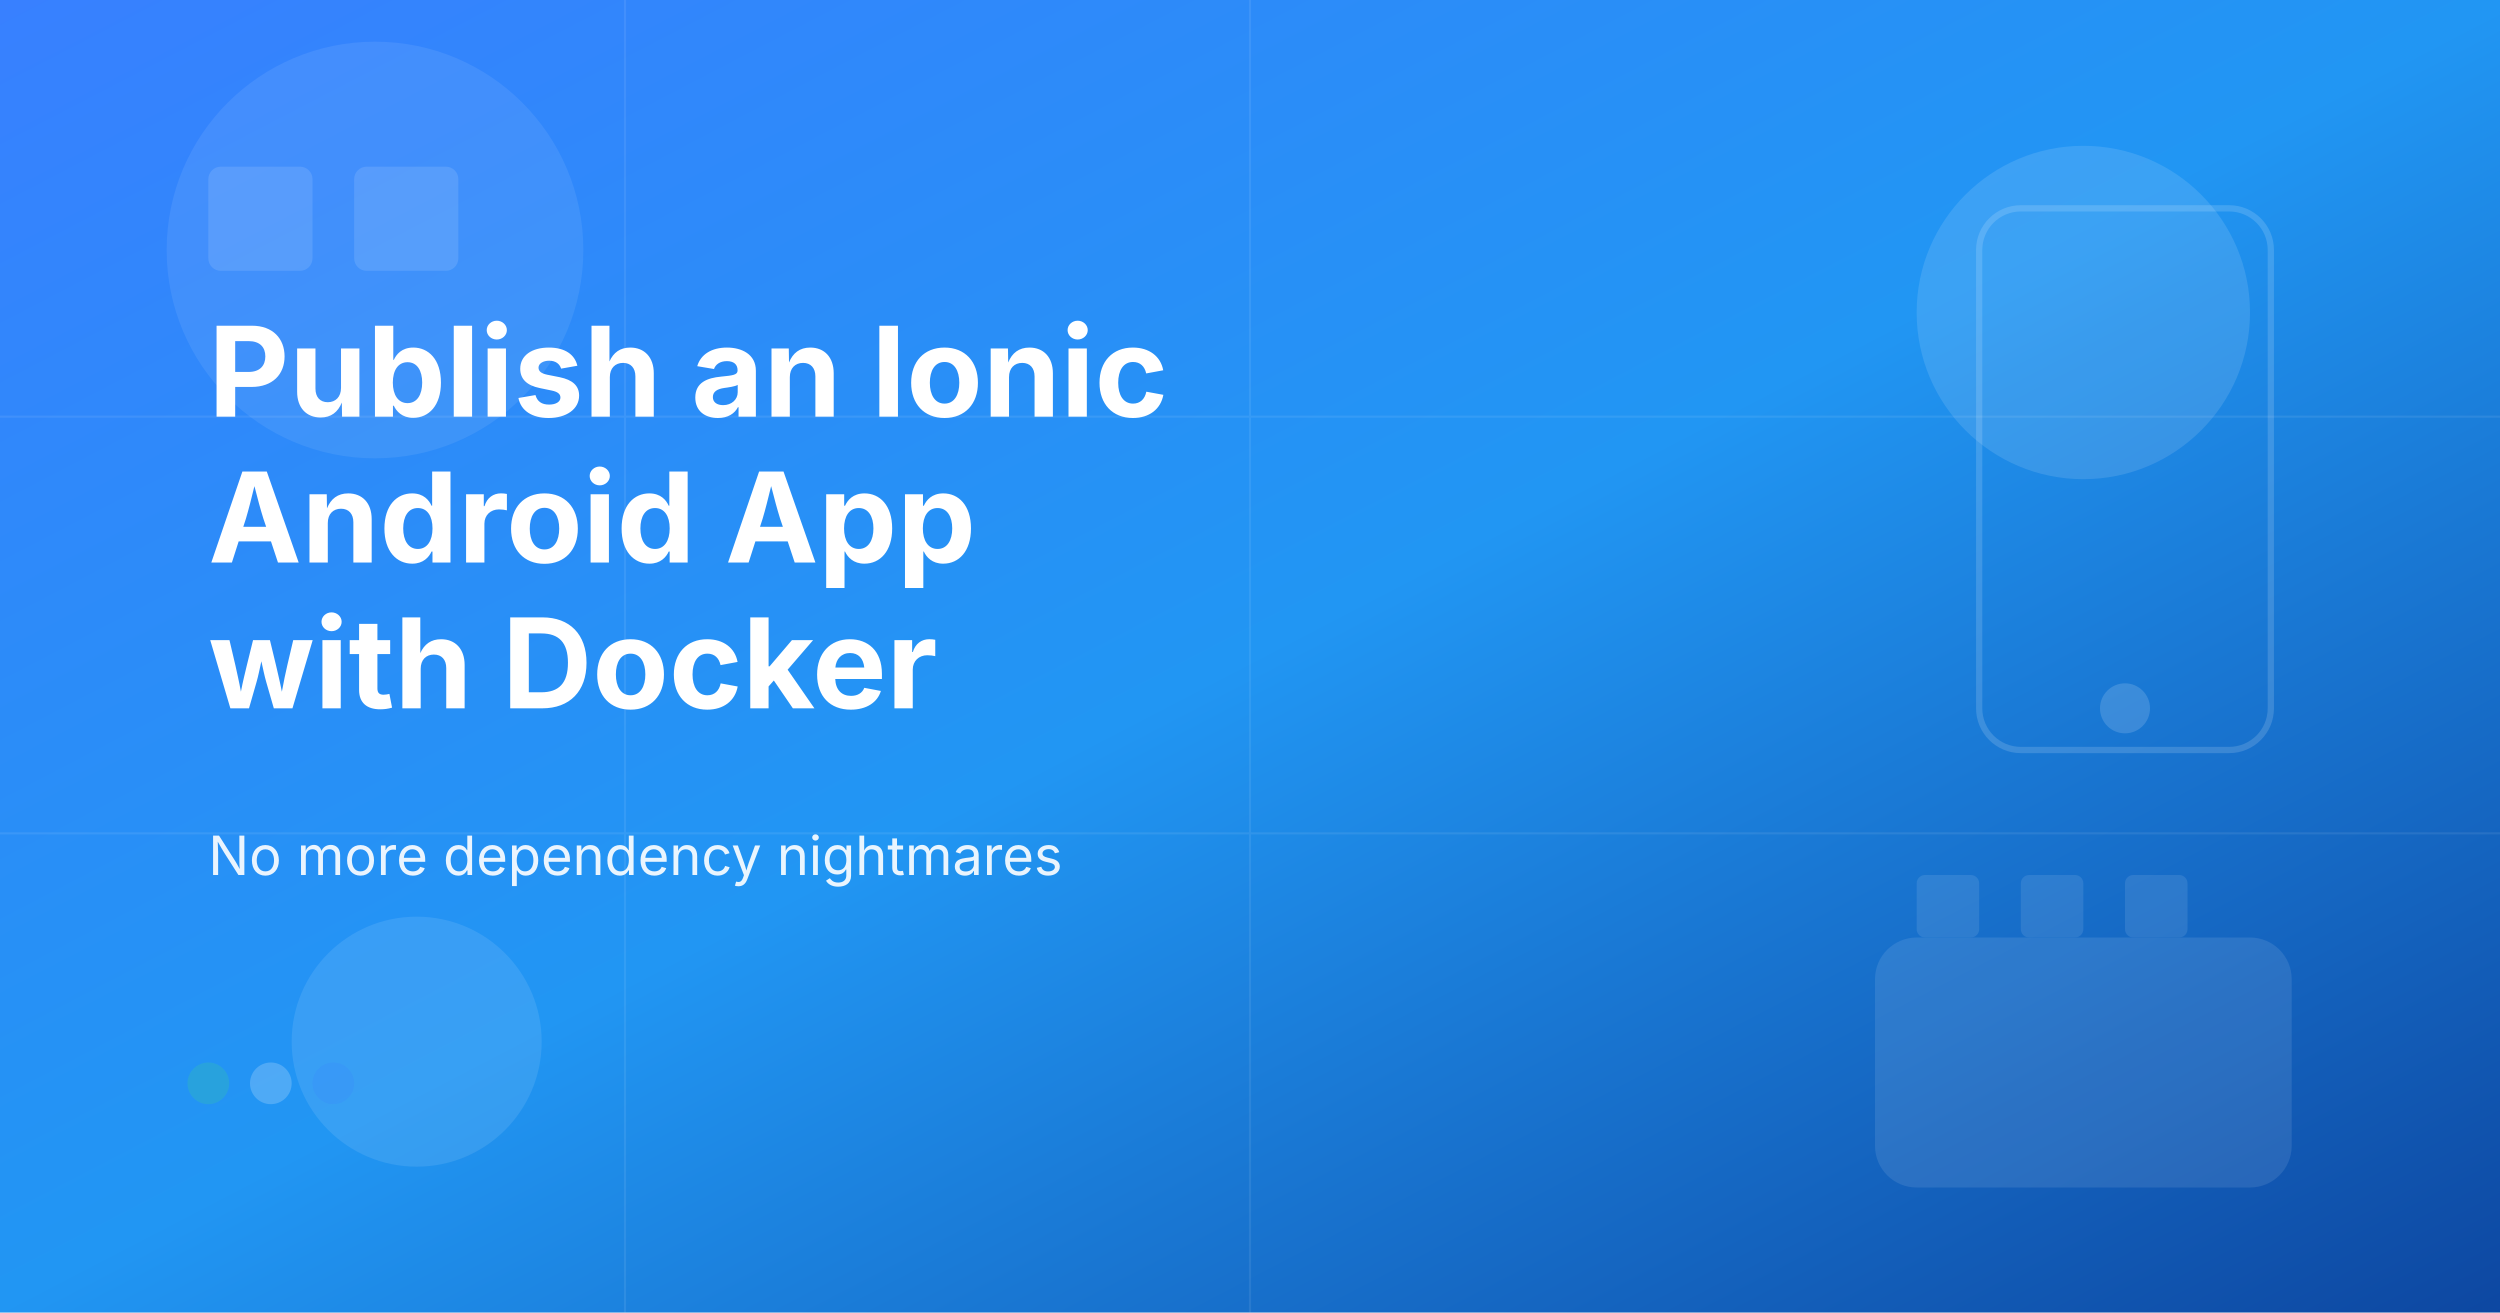
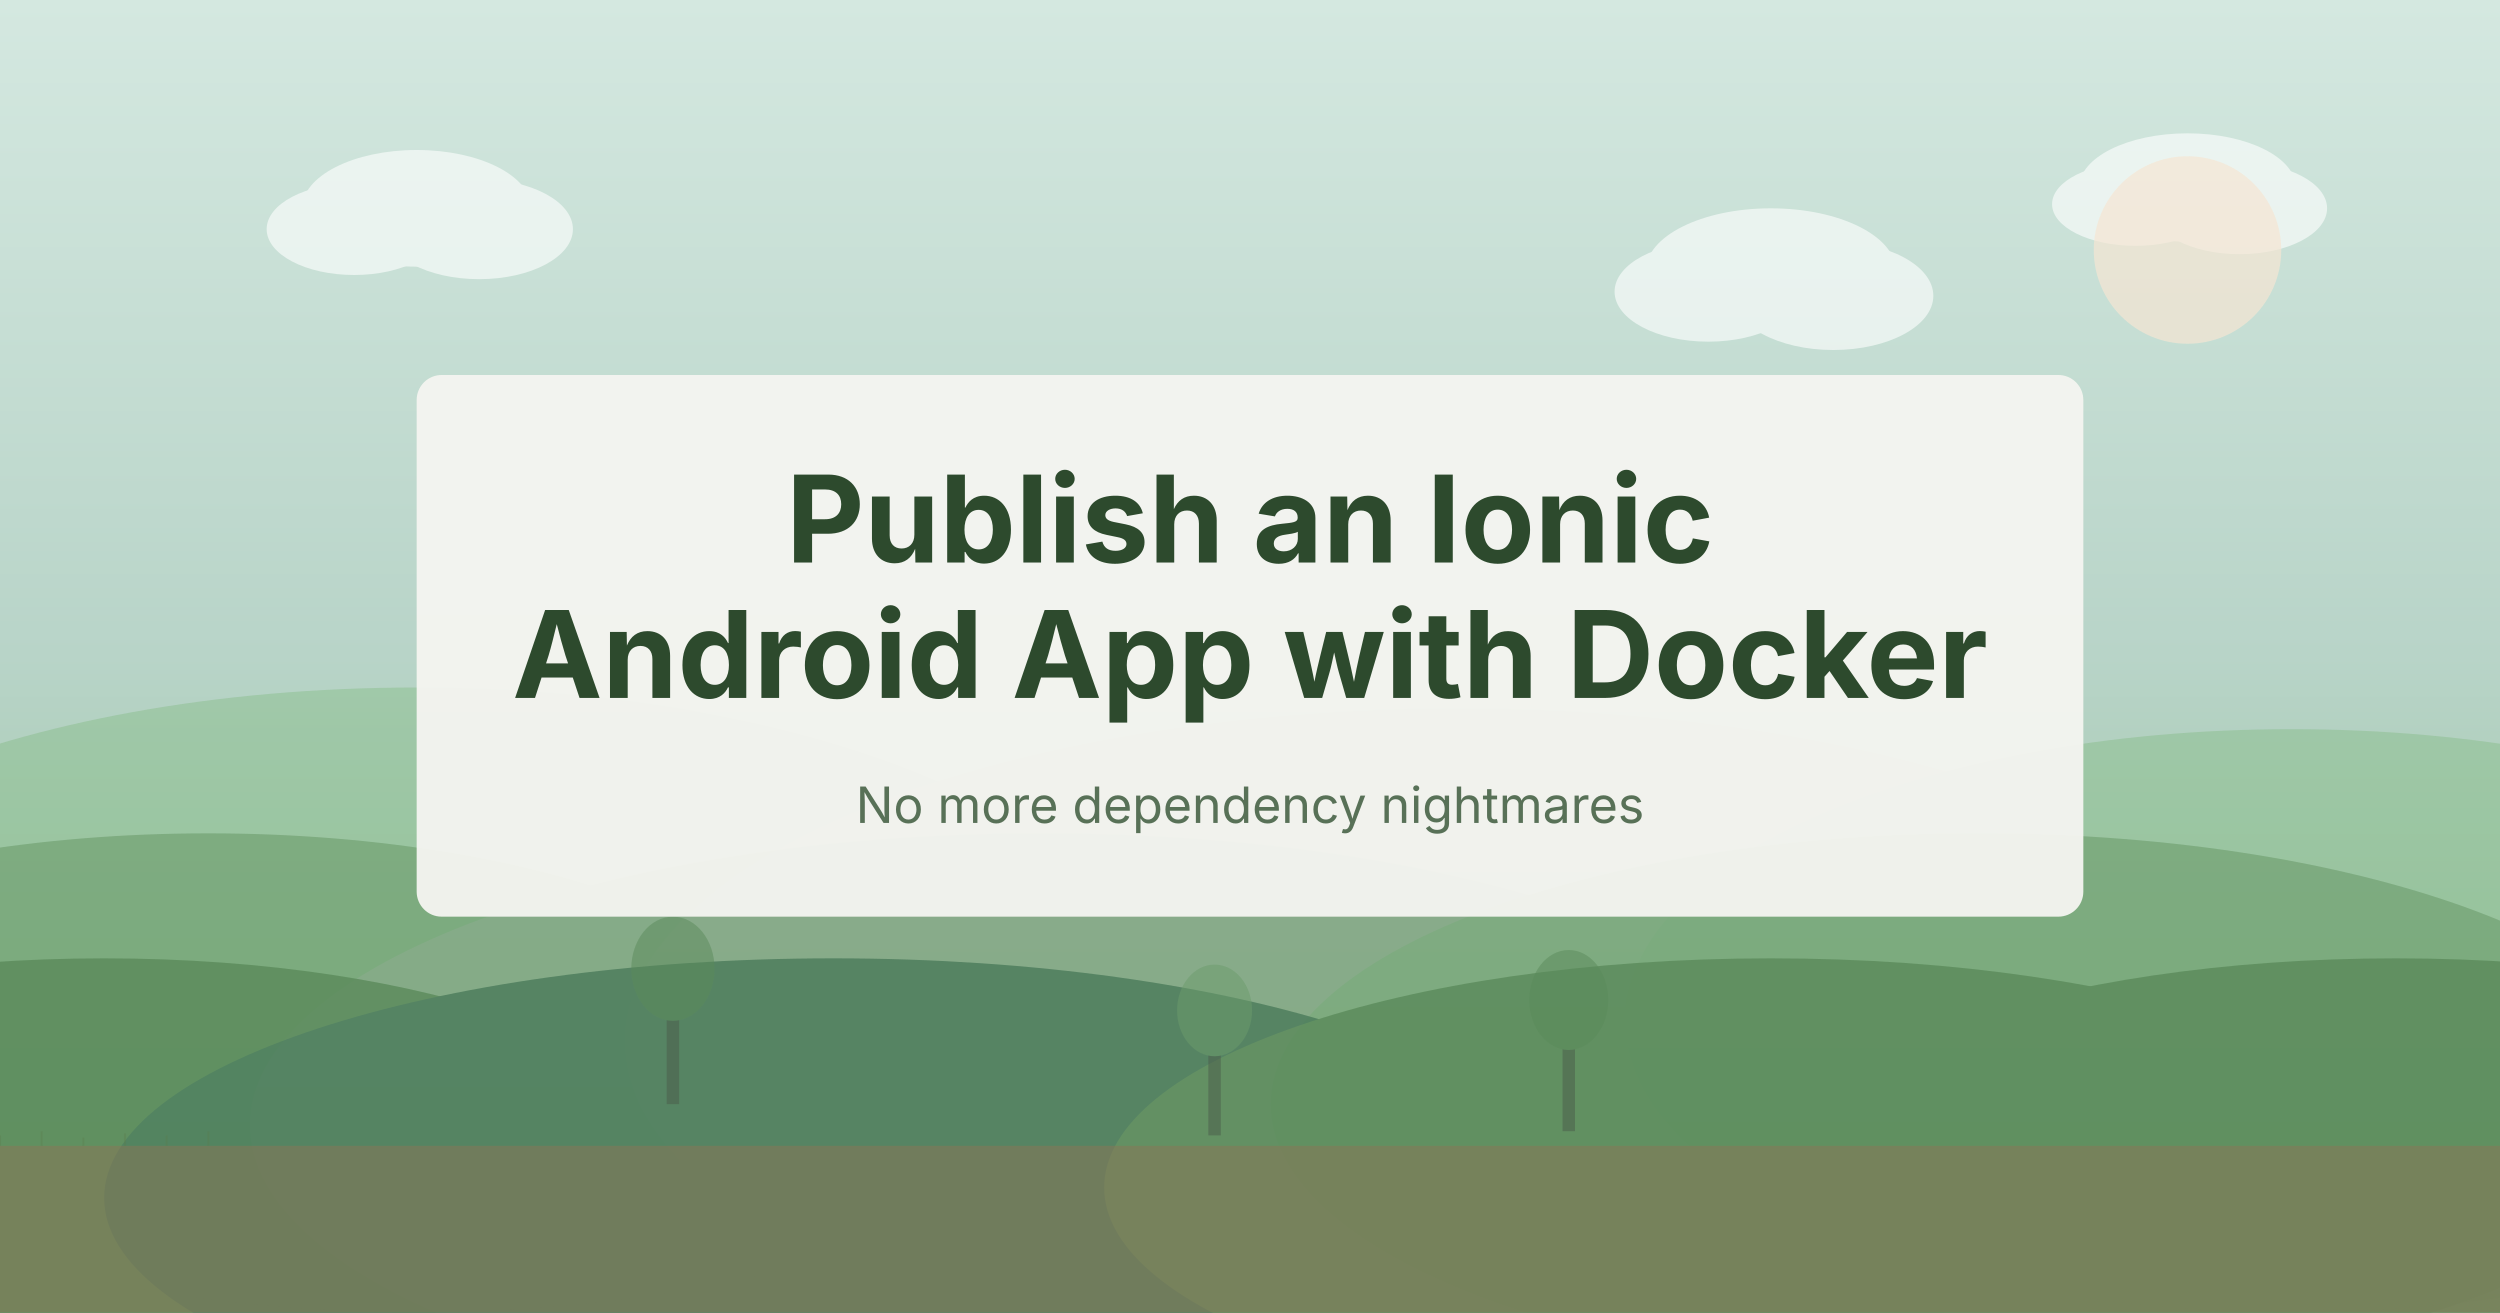
<svg xmlns="http://www.w3.org/2000/svg" width="1200" height="630" viewBox="0 0 1200 630" fill="none">
  <defs>
-     <linearGradient id="gradient1" x1="0%" y1="0%" x2="100%" y2="100%">
-       <stop offset="0%" style="stop-color:#3880FF;stop-opacity:1" />
-       <stop offset="50%" style="stop-color:#2196F3;stop-opacity:1" />
-       <stop offset="100%" style="stop-color:#0D47A1;stop-opacity:1" />
+     <linearGradient id="skyHillGradient" x1="0%" y1="0%" x2="0%" y2="100%">
+       <stop offset="0%" style="stop-color:#d4e8e0;stop-opacity:1" />
+       <stop offset="50%" style="stop-color:#b8d4c8;stop-opacity:1" />
+       <stop offset="100%" style="stop-color:#8fbc8f;stop-opacity:1" />
    </linearGradient>
  </defs>
-   <rect width="1200" height="630" fill="url(#gradient1)" />
-   <g opacity="0.1">
-     <rect x="900" y="450" width="200" height="120" rx="20" fill="white" />
-     <rect x="920" y="420" width="30" height="30" rx="4" fill="white" />
-     <rect x="970" y="420" width="30" height="30" rx="4" fill="white" />
-     <rect x="1020" y="420" width="30" height="30" rx="4" fill="white" />
+   <rect width="1200" height="630" fill="url(#skyHillGradient)" />
+   <g opacity="0.4">
+     <ellipse cx="200" cy="480" rx="350" ry="150" fill="#7fb87f" />
+     <ellipse cx="700" cy="500" rx="400" ry="160" fill="#8fbc8f" />
+     <ellipse cx="1100" cy="490" rx="320" ry="140" fill="#7fb87f" />
  </g>
-   <circle cx="180" cy="120" r="100" fill="white" opacity="0.08" />
-   <circle cx="1000" cy="150" r="80" fill="white" opacity="0.12" />
-   <circle cx="200" cy="500" r="60" fill="white" opacity="0.1" />
-   <g opacity="0.15">
-     <rect x="950" y="100" width="140" height="260" rx="20" fill="none" stroke="white" stroke-width="3" />
-     <circle cx="1020" cy="340" r="12" fill="white" />
+   <g opacity="0.6">
+     <ellipse cx="100" cy="520" rx="300" ry="120" fill="#6b9b6b" />
+     <ellipse cx="500" cy="540" rx="380" ry="140" fill="#7a9b7a" />
+     <ellipse cx="950" cy="530" rx="340" ry="130" fill="#6b9b6b" />
  </g>
-   <g opacity="0.08">
-     <line x1="0" y1="200" x2="1200" y2="200" stroke="white" stroke-width="1" />
-     <line x1="0" y1="400" x2="1200" y2="400" stroke="white" stroke-width="1" />
-     <line x1="300" y1="0" x2="300" y2="630" stroke="white" stroke-width="1" />
-     <line x1="600" y1="0" x2="600" y2="630" stroke="white" stroke-width="1" />
+   <g opacity="0.8">
+     <ellipse cx="50" cy="560" rx="280" ry="100" fill="#5a8a5a" />
+     <ellipse cx="400" cy="575" rx="350" ry="115" fill="#4a7a5a" />
+     <ellipse cx="850" cy="570" rx="320" ry="110" fill="#5a8a5a" />
+     <ellipse cx="1150" cy="565" rx="300" ry="105" fill="#5a8a5a" />
  </g>
-   <text x="100" y="200" font-family="system-ui, -apple-system, sans-serif" font-size="60" font-weight="700" fill="white">
-     Publish an Ionic
-   </text>
-   <text x="100" y="270" font-family="system-ui, -apple-system, sans-serif" font-size="60" font-weight="700" fill="white">
-     Android App
-   </text>
-   <text x="100" y="340" font-family="system-ui, -apple-system, sans-serif" font-size="60" font-weight="700" fill="white">
-     with Docker
-   </text>
-   <text x="100" y="420" font-family="system-ui, -apple-system, sans-serif" font-size="26" fill="white" opacity="0.9">
-     No more dependency nightmares
-   </text>
-   <g opacity="0.2">
-     <circle cx="100" cy="520" r="10" fill="#3DDC84" />
-     <circle cx="130" cy="520" r="10" fill="white" />
-     <circle cx="160" cy="520" r="10" fill="#3880FF" />
+   <rect y="550" width="1200" height="80" fill="#8b7355" opacity="0.5" />
+   <g opacity="0.3">
+     <line x1="0" y1="550" x2="0" y2="545" stroke="#5a7a4a" stroke-width="1" />
+     <line x1="20" y1="550" x2="20" y2="543" stroke="#5a7a4a" stroke-width="1" />
+     <line x1="40" y1="550" x2="40" y2="546" stroke="#5a7a4a" stroke-width="1" />
+     <line x1="60" y1="550" x2="60" y2="544" stroke="#5a7a4a" stroke-width="1" />
+     <line x1="80" y1="550" x2="80" y2="545" stroke="#5a7a4a" stroke-width="1" />
+     <line x1="100" y1="550" x2="100" y2="543" stroke="#5a7a4a" stroke-width="1" />
  </g>
-   <g opacity="0.12">
-     <rect x="100" y="80" width="50" height="50" rx="6" fill="white" />
-     <rect x="170" y="80" width="50" height="50" rx="6" fill="white" />
+   <g opacity="0.6">
+     <ellipse cx="200" cy="100" rx="55" ry="28" fill="white" />
+     <ellipse cx="170" cy="110" rx="42" ry="22" fill="white" />
+     <ellipse cx="230" cy="110" rx="45" ry="24" fill="white" />
+     <ellipse cx="850" cy="130" rx="60" ry="30" fill="white" />
+     <ellipse cx="820" cy="140" rx="45" ry="24" fill="white" />
+     <ellipse cx="880" cy="142" rx="48" ry="26" fill="white" />
+     <ellipse cx="1050" cy="90" rx="52" ry="26" fill="white" />
+     <ellipse cx="1025" cy="98" rx="40" ry="20" fill="white" />
+     <ellipse cx="1075" cy="100" rx="42" ry="22" fill="white" />
  </g>
+   <g opacity="0.5">
+     <rect x="320" y="470" width="6" height="60" fill="#4a5a4a" />
+     <ellipse cx="323" cy="465" rx="20" ry="25" fill="#5a8a5a" />
+     <rect x="580" y="490" width="6" height="55" fill="#4a5a4a" />
+     <ellipse cx="583" cy="485" rx="18" ry="22" fill="#6b9b6b" />
+     <rect x="750" y="485" width="6" height="58" fill="#4a5a4a" />
+     <ellipse cx="753" cy="480" rx="19" ry="24" fill="#5a8a5a" />
+   </g>
+   <g>
+     <rect x="200" y="180" width="800" height="260" fill="#f5f5f0" opacity="0.95" rx="12" />
+     <text x="600" y="270" font-family="system-ui, -apple-system, sans-serif" font-size="58" font-weight="700" fill="#2d4a2d" text-anchor="middle">
+       Publish an Ionic
+     </text>
+     <text x="600" y="335" font-family="system-ui, -apple-system, sans-serif" font-size="58" font-weight="700" fill="#2d4a2d" text-anchor="middle">
+       Android App with Docker
+     </text>
+     <text x="600" y="395" font-family="system-ui, -apple-system, sans-serif" font-size="24" fill="#3d5a3d" text-anchor="middle" opacity="0.85">
+       No more dependency nightmares
+     </text>
+   </g>
+   <circle cx="1050" cy="120" r="45" fill="#f5e6d3" opacity="0.7" />
</svg>
